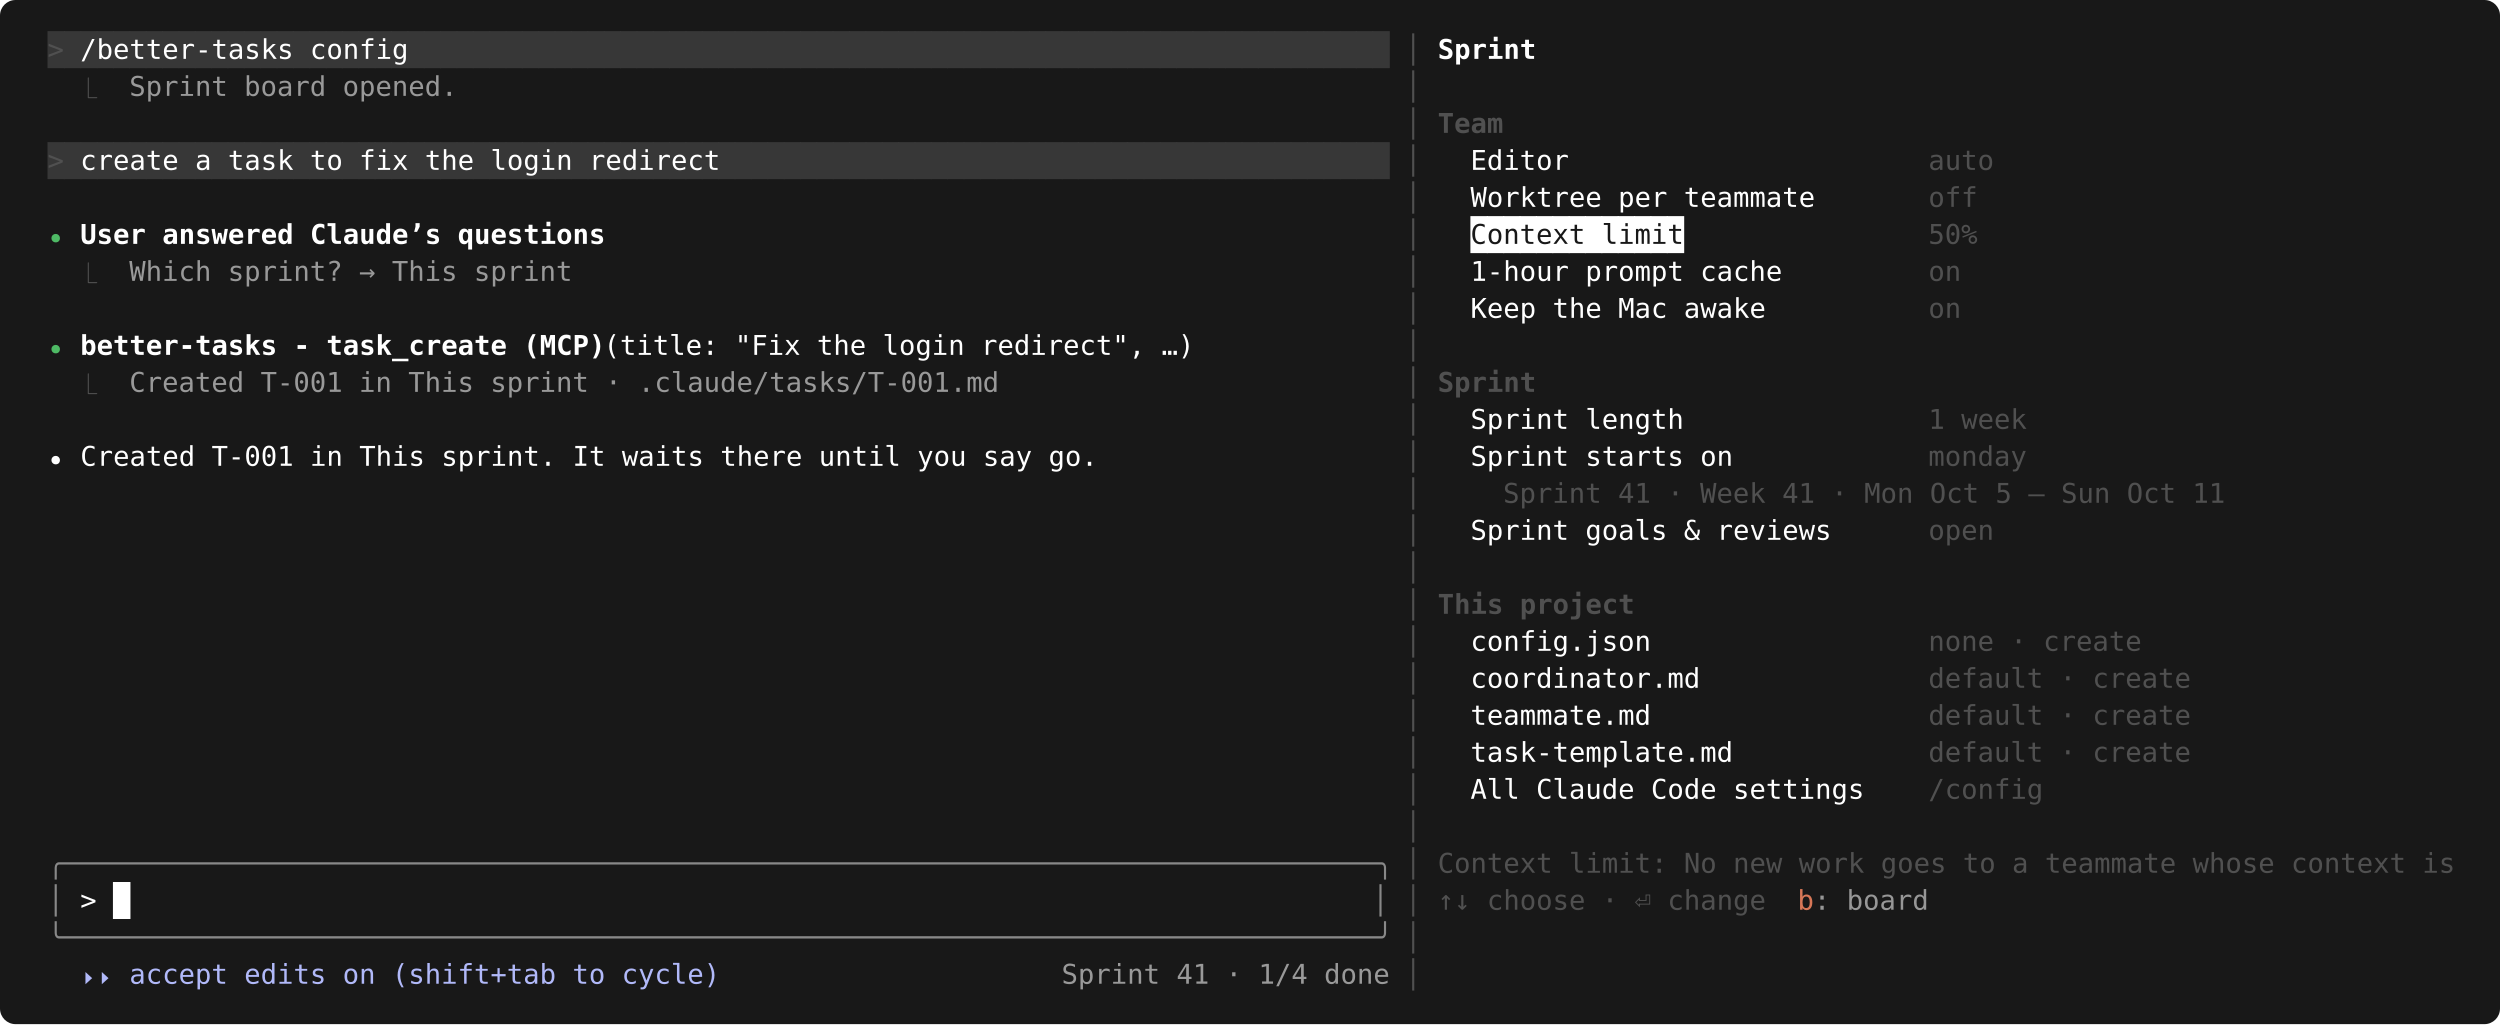
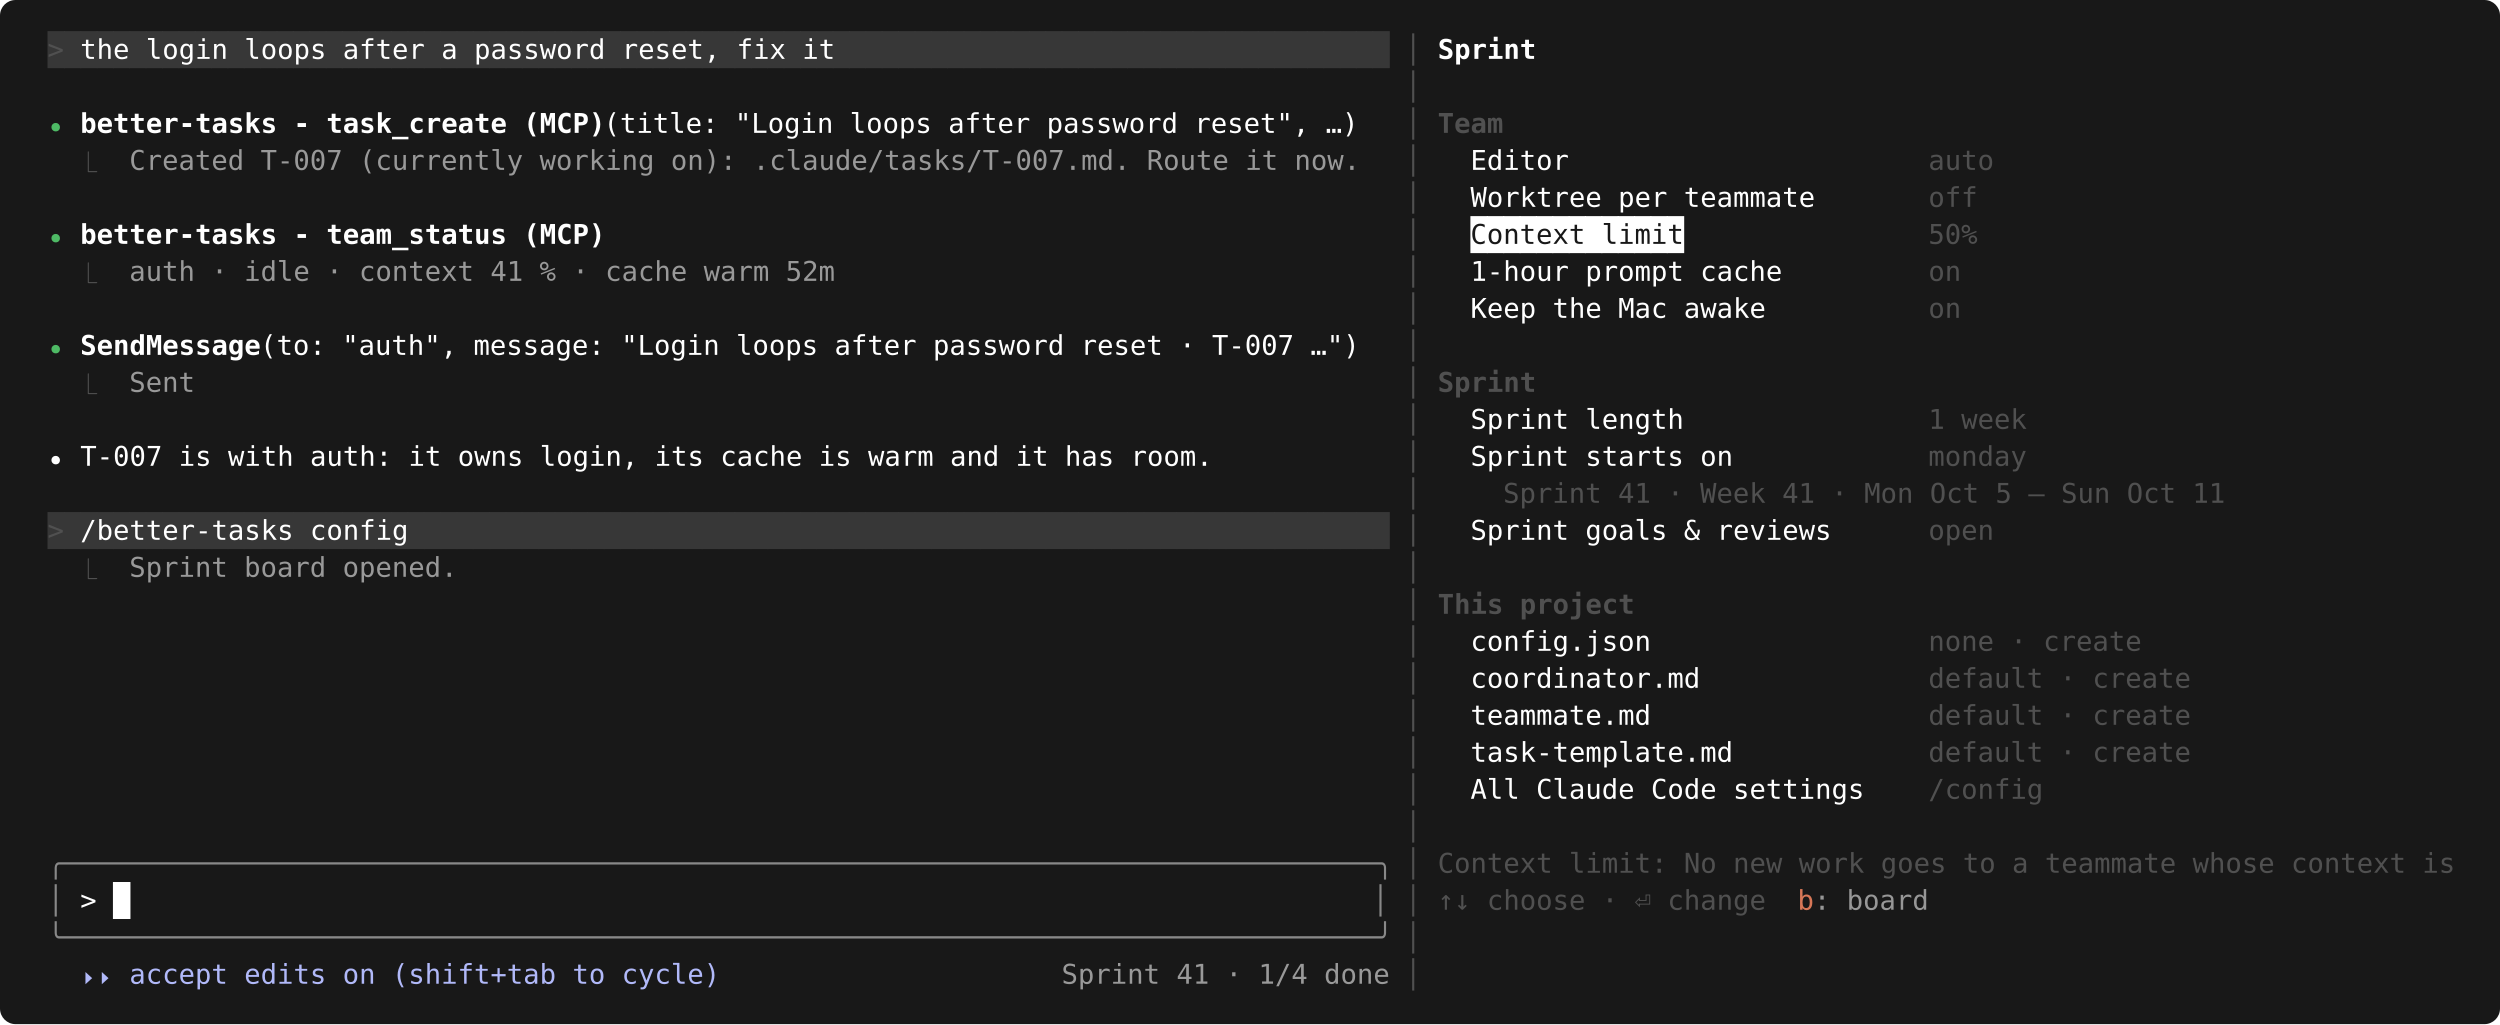
<svg xmlns="http://www.w3.org/2000/svg" width="1284" height="526" viewBox="0 0 1284 526" font-family="JetBrains Mono, SF Mono, Menlo, Consolas, monospace" font-size="14">
  <rect width="100%" height="100%" rx="8" fill="rgb(24,24,24)" />
  <rect x="24.4" y="16" width="9" height="19" fill="rgb(55,55,55)" />
  <rect x="32.8" y="16" width="9" height="19" fill="rgb(55,55,55)" />
  <rect x="41.2" y="16" width="9" height="19" fill="rgb(55,55,55)" />
  <rect x="49.6" y="16" width="9" height="19" fill="rgb(55,55,55)" />
  <rect x="58.0" y="16" width="9" height="19" fill="rgb(55,55,55)" />
  <rect x="66.4" y="16" width="9" height="19" fill="rgb(55,55,55)" />
  <rect x="74.8" y="16" width="9" height="19" fill="rgb(55,55,55)" />
  <rect x="83.2" y="16" width="9" height="19" fill="rgb(55,55,55)" />
  <rect x="91.6" y="16" width="9" height="19" fill="rgb(55,55,55)" />
  <rect x="100.0" y="16" width="9" height="19" fill="rgb(55,55,55)" />
  <rect x="108.4" y="16" width="9" height="19" fill="rgb(55,55,55)" />
  <rect x="116.8" y="16" width="9" height="19" fill="rgb(55,55,55)" />
  <rect x="125.2" y="16" width="9" height="19" fill="rgb(55,55,55)" />
  <rect x="133.6" y="16" width="9" height="19" fill="rgb(55,55,55)" />
  <rect x="142.0" y="16" width="9" height="19" fill="rgb(55,55,55)" />
  <rect x="150.4" y="16" width="9" height="19" fill="rgb(55,55,55)" />
  <rect x="158.8" y="16" width="9" height="19" fill="rgb(55,55,55)" />
  <rect x="167.2" y="16" width="9" height="19" fill="rgb(55,55,55)" />
  <rect x="175.6" y="16" width="9" height="19" fill="rgb(55,55,55)" />
  <rect x="184.0" y="16" width="9" height="19" fill="rgb(55,55,55)" />
  <rect x="192.4" y="16" width="9" height="19" fill="rgb(55,55,55)" />
  <rect x="200.8" y="16" width="9" height="19" fill="rgb(55,55,55)" />
  <rect x="209.2" y="16" width="9" height="19" fill="rgb(55,55,55)" />
  <rect x="217.6" y="16" width="9" height="19" fill="rgb(55,55,55)" />
  <rect x="226.0" y="16" width="9" height="19" fill="rgb(55,55,55)" />
  <rect x="234.4" y="16" width="9" height="19" fill="rgb(55,55,55)" />
  <rect x="242.8" y="16" width="9" height="19" fill="rgb(55,55,55)" />
  <rect x="251.2" y="16" width="9" height="19" fill="rgb(55,55,55)" />
  <rect x="259.6" y="16" width="9" height="19" fill="rgb(55,55,55)" />
  <rect x="268.0" y="16" width="9" height="19" fill="rgb(55,55,55)" />
  <rect x="276.4" y="16" width="9" height="19" fill="rgb(55,55,55)" />
  <rect x="284.8" y="16" width="9" height="19" fill="rgb(55,55,55)" />
  <rect x="293.2" y="16" width="9" height="19" fill="rgb(55,55,55)" />
  <rect x="301.6" y="16" width="9" height="19" fill="rgb(55,55,55)" />
  <rect x="310.0" y="16" width="9" height="19" fill="rgb(55,55,55)" />
  <rect x="318.4" y="16" width="9" height="19" fill="rgb(55,55,55)" />
  <rect x="326.8" y="16" width="9" height="19" fill="rgb(55,55,55)" />
  <rect x="335.2" y="16" width="9" height="19" fill="rgb(55,55,55)" />
  <rect x="343.6" y="16" width="9" height="19" fill="rgb(55,55,55)" />
  <rect x="352.0" y="16" width="9" height="19" fill="rgb(55,55,55)" />
  <rect x="360.4" y="16" width="9" height="19" fill="rgb(55,55,55)" />
  <rect x="368.8" y="16" width="9" height="19" fill="rgb(55,55,55)" />
  <rect x="377.2" y="16" width="9" height="19" fill="rgb(55,55,55)" />
  <rect x="385.6" y="16" width="9" height="19" fill="rgb(55,55,55)" />
  <rect x="394.0" y="16" width="9" height="19" fill="rgb(55,55,55)" />
  <rect x="402.4" y="16" width="9" height="19" fill="rgb(55,55,55)" />
  <rect x="410.8" y="16" width="9" height="19" fill="rgb(55,55,55)" />
  <rect x="419.2" y="16" width="9" height="19" fill="rgb(55,55,55)" />
  <rect x="427.6" y="16" width="9" height="19" fill="rgb(55,55,55)" />
  <rect x="436.0" y="16" width="9" height="19" fill="rgb(55,55,55)" />
  <rect x="444.4" y="16" width="9" height="19" fill="rgb(55,55,55)" />
  <rect x="452.8" y="16" width="9" height="19" fill="rgb(55,55,55)" />
  <rect x="461.2" y="16" width="9" height="19" fill="rgb(55,55,55)" />
  <rect x="469.6" y="16" width="9" height="19" fill="rgb(55,55,55)" />
  <rect x="478.0" y="16" width="9" height="19" fill="rgb(55,55,55)" />
  <rect x="486.4" y="16" width="9" height="19" fill="rgb(55,55,55)" />
  <rect x="494.8" y="16" width="9" height="19" fill="rgb(55,55,55)" />
  <rect x="503.2" y="16" width="9" height="19" fill="rgb(55,55,55)" />
  <rect x="511.6" y="16" width="9" height="19" fill="rgb(55,55,55)" />
  <rect x="520.0" y="16" width="9" height="19" fill="rgb(55,55,55)" />
  <rect x="528.4" y="16" width="9" height="19" fill="rgb(55,55,55)" />
  <rect x="536.8" y="16" width="9" height="19" fill="rgb(55,55,55)" />
  <rect x="545.2" y="16" width="9" height="19" fill="rgb(55,55,55)" />
  <rect x="553.6" y="16" width="9" height="19" fill="rgb(55,55,55)" />
  <rect x="562.0" y="16" width="9" height="19" fill="rgb(55,55,55)" />
  <rect x="570.4" y="16" width="9" height="19" fill="rgb(55,55,55)" />
  <rect x="578.8" y="16" width="9" height="19" fill="rgb(55,55,55)" />
  <rect x="587.2" y="16" width="9" height="19" fill="rgb(55,55,55)" />
  <rect x="595.6" y="16" width="9" height="19" fill="rgb(55,55,55)" />
  <rect x="604.0" y="16" width="9" height="19" fill="rgb(55,55,55)" />
  <rect x="612.4" y="16" width="9" height="19" fill="rgb(55,55,55)" />
  <rect x="620.8" y="16" width="9" height="19" fill="rgb(55,55,55)" />
  <rect x="629.2" y="16" width="9" height="19" fill="rgb(55,55,55)" />
  <rect x="637.6" y="16" width="9" height="19" fill="rgb(55,55,55)" />
  <rect x="646.0" y="16" width="9" height="19" fill="rgb(55,55,55)" />
  <rect x="654.4" y="16" width="9" height="19" fill="rgb(55,55,55)" />
  <rect x="662.8" y="16" width="9" height="19" fill="rgb(55,55,55)" />
  <rect x="671.2" y="16" width="9" height="19" fill="rgb(55,55,55)" />
  <rect x="679.6" y="16" width="9" height="19" fill="rgb(55,55,55)" />
  <rect x="688.0" y="16" width="9" height="19" fill="rgb(55,55,55)" />
  <rect x="696.4" y="16" width="9" height="19" fill="rgb(55,55,55)" />
  <rect x="704.8" y="16" width="9" height="19" fill="rgb(55,55,55)" />
  <text x="24.4" y="30.25" fill="rgb(80,80,80)" textLength="16.8" xml:space="preserve">&gt; </text>
-   <text x="41.2" y="30.25" fill="rgb(255,255,255)" textLength="168.0" xml:space="preserve">/better-tasks config</text>
+   <text x="41.2" y="30.25" fill="rgb(255,255,255)" textLength="386.4" xml:space="preserve">the login loops after a password reset, fix it</text>
  <text x="721.6" y="30.25" fill="rgb(80,80,80)" textLength="8.4" xml:space="preserve">│</text>
  <text x="730.0" y="30.25" fill="rgb(255,255,255)" font-weight="bold" textLength="67.2" xml:space="preserve"> Sprint </text>
-   <text x="24.4" y="49.25" fill="rgb(80,80,80)" textLength="42.0" xml:space="preserve">  ⎿  </text>
-   <text x="66.4" y="49.25" fill="rgb(153,153,153)" textLength="168.0" xml:space="preserve">Sprint board opened.</text>
  <text x="721.6" y="49.25" fill="rgb(80,80,80)" textLength="8.4" xml:space="preserve">│</text>
+   <text x="24.4" y="68.25" fill="rgb(78,186,101)" textLength="16.8" xml:space="preserve">⏺ </text>
+   <text x="41.2" y="68.25" fill="rgb(255,255,255)" font-weight="bold" textLength="268.8" xml:space="preserve">better-tasks - task_create (MCP)</text>
+   <text x="310.0" y="68.25" fill="rgb(255,255,255)" textLength="386.4" xml:space="preserve">(title: "Login loops after password reset", …)</text>
  <text x="721.6" y="68.25" fill="rgb(80,80,80)" textLength="8.4" xml:space="preserve">│</text>
  <text x="738.4" y="68.25" fill="rgb(80,80,80)" font-weight="bold" textLength="33.6" xml:space="preserve">Team</text>
-   <rect x="24.4" y="73" width="9" height="19" fill="rgb(55,55,55)" />
-   <rect x="32.8" y="73" width="9" height="19" fill="rgb(55,55,55)" />
-   <rect x="41.2" y="73" width="9" height="19" fill="rgb(55,55,55)" />
-   <rect x="49.6" y="73" width="9" height="19" fill="rgb(55,55,55)" />
-   <rect x="58.0" y="73" width="9" height="19" fill="rgb(55,55,55)" />
-   <rect x="66.4" y="73" width="9" height="19" fill="rgb(55,55,55)" />
-   <rect x="74.8" y="73" width="9" height="19" fill="rgb(55,55,55)" />
-   <rect x="83.2" y="73" width="9" height="19" fill="rgb(55,55,55)" />
-   <rect x="91.6" y="73" width="9" height="19" fill="rgb(55,55,55)" />
-   <rect x="100.0" y="73" width="9" height="19" fill="rgb(55,55,55)" />
-   <rect x="108.4" y="73" width="9" height="19" fill="rgb(55,55,55)" />
-   <rect x="116.8" y="73" width="9" height="19" fill="rgb(55,55,55)" />
-   <rect x="125.2" y="73" width="9" height="19" fill="rgb(55,55,55)" />
-   <rect x="133.6" y="73" width="9" height="19" fill="rgb(55,55,55)" />
-   <rect x="142.0" y="73" width="9" height="19" fill="rgb(55,55,55)" />
-   <rect x="150.4" y="73" width="9" height="19" fill="rgb(55,55,55)" />
-   <rect x="158.8" y="73" width="9" height="19" fill="rgb(55,55,55)" />
-   <rect x="167.2" y="73" width="9" height="19" fill="rgb(55,55,55)" />
-   <rect x="175.6" y="73" width="9" height="19" fill="rgb(55,55,55)" />
-   <rect x="184.0" y="73" width="9" height="19" fill="rgb(55,55,55)" />
-   <rect x="192.4" y="73" width="9" height="19" fill="rgb(55,55,55)" />
-   <rect x="200.8" y="73" width="9" height="19" fill="rgb(55,55,55)" />
-   <rect x="209.2" y="73" width="9" height="19" fill="rgb(55,55,55)" />
-   <rect x="217.6" y="73" width="9" height="19" fill="rgb(55,55,55)" />
-   <rect x="226.0" y="73" width="9" height="19" fill="rgb(55,55,55)" />
-   <rect x="234.4" y="73" width="9" height="19" fill="rgb(55,55,55)" />
-   <rect x="242.8" y="73" width="9" height="19" fill="rgb(55,55,55)" />
-   <rect x="251.2" y="73" width="9" height="19" fill="rgb(55,55,55)" />
-   <rect x="259.6" y="73" width="9" height="19" fill="rgb(55,55,55)" />
-   <rect x="268.0" y="73" width="9" height="19" fill="rgb(55,55,55)" />
-   <rect x="276.4" y="73" width="9" height="19" fill="rgb(55,55,55)" />
-   <rect x="284.8" y="73" width="9" height="19" fill="rgb(55,55,55)" />
-   <rect x="293.2" y="73" width="9" height="19" fill="rgb(55,55,55)" />
-   <rect x="301.6" y="73" width="9" height="19" fill="rgb(55,55,55)" />
-   <rect x="310.0" y="73" width="9" height="19" fill="rgb(55,55,55)" />
-   <rect x="318.4" y="73" width="9" height="19" fill="rgb(55,55,55)" />
-   <rect x="326.8" y="73" width="9" height="19" fill="rgb(55,55,55)" />
-   <rect x="335.2" y="73" width="9" height="19" fill="rgb(55,55,55)" />
-   <rect x="343.6" y="73" width="9" height="19" fill="rgb(55,55,55)" />
-   <rect x="352.0" y="73" width="9" height="19" fill="rgb(55,55,55)" />
-   <rect x="360.4" y="73" width="9" height="19" fill="rgb(55,55,55)" />
-   <rect x="368.8" y="73" width="9" height="19" fill="rgb(55,55,55)" />
-   <rect x="377.2" y="73" width="9" height="19" fill="rgb(55,55,55)" />
-   <rect x="385.6" y="73" width="9" height="19" fill="rgb(55,55,55)" />
-   <rect x="394.0" y="73" width="9" height="19" fill="rgb(55,55,55)" />
-   <rect x="402.4" y="73" width="9" height="19" fill="rgb(55,55,55)" />
-   <rect x="410.8" y="73" width="9" height="19" fill="rgb(55,55,55)" />
-   <rect x="419.2" y="73" width="9" height="19" fill="rgb(55,55,55)" />
-   <rect x="427.6" y="73" width="9" height="19" fill="rgb(55,55,55)" />
-   <rect x="436.0" y="73" width="9" height="19" fill="rgb(55,55,55)" />
-   <rect x="444.4" y="73" width="9" height="19" fill="rgb(55,55,55)" />
-   <rect x="452.8" y="73" width="9" height="19" fill="rgb(55,55,55)" />
-   <rect x="461.2" y="73" width="9" height="19" fill="rgb(55,55,55)" />
-   <rect x="469.6" y="73" width="9" height="19" fill="rgb(55,55,55)" />
-   <rect x="478.0" y="73" width="9" height="19" fill="rgb(55,55,55)" />
-   <rect x="486.4" y="73" width="9" height="19" fill="rgb(55,55,55)" />
-   <rect x="494.8" y="73" width="9" height="19" fill="rgb(55,55,55)" />
-   <rect x="503.2" y="73" width="9" height="19" fill="rgb(55,55,55)" />
-   <rect x="511.6" y="73" width="9" height="19" fill="rgb(55,55,55)" />
-   <rect x="520.0" y="73" width="9" height="19" fill="rgb(55,55,55)" />
-   <rect x="528.4" y="73" width="9" height="19" fill="rgb(55,55,55)" />
-   <rect x="536.8" y="73" width="9" height="19" fill="rgb(55,55,55)" />
-   <rect x="545.2" y="73" width="9" height="19" fill="rgb(55,55,55)" />
-   <rect x="553.6" y="73" width="9" height="19" fill="rgb(55,55,55)" />
-   <rect x="562.0" y="73" width="9" height="19" fill="rgb(55,55,55)" />
-   <rect x="570.4" y="73" width="9" height="19" fill="rgb(55,55,55)" />
-   <rect x="578.8" y="73" width="9" height="19" fill="rgb(55,55,55)" />
-   <rect x="587.2" y="73" width="9" height="19" fill="rgb(55,55,55)" />
-   <rect x="595.6" y="73" width="9" height="19" fill="rgb(55,55,55)" />
-   <rect x="604.0" y="73" width="9" height="19" fill="rgb(55,55,55)" />
-   <rect x="612.4" y="73" width="9" height="19" fill="rgb(55,55,55)" />
-   <rect x="620.8" y="73" width="9" height="19" fill="rgb(55,55,55)" />
-   <rect x="629.2" y="73" width="9" height="19" fill="rgb(55,55,55)" />
-   <rect x="637.6" y="73" width="9" height="19" fill="rgb(55,55,55)" />
-   <rect x="646.0" y="73" width="9" height="19" fill="rgb(55,55,55)" />
-   <rect x="654.4" y="73" width="9" height="19" fill="rgb(55,55,55)" />
-   <rect x="662.8" y="73" width="9" height="19" fill="rgb(55,55,55)" />
-   <rect x="671.2" y="73" width="9" height="19" fill="rgb(55,55,55)" />
-   <rect x="679.6" y="73" width="9" height="19" fill="rgb(55,55,55)" />
-   <rect x="688.0" y="73" width="9" height="19" fill="rgb(55,55,55)" />
-   <rect x="696.4" y="73" width="9" height="19" fill="rgb(55,55,55)" />
-   <rect x="704.8" y="73" width="9" height="19" fill="rgb(55,55,55)" />
-   <text x="24.4" y="87.25" fill="rgb(80,80,80)" textLength="16.8" xml:space="preserve">&gt; </text>
-   <text x="41.2" y="87.25" fill="rgb(255,255,255)" textLength="327.6" xml:space="preserve">create a task to fix the login redirect</text>
+   <text x="24.4" y="87.25" fill="rgb(80,80,80)" textLength="42.0" xml:space="preserve">  ⎿  </text>
+   <text x="66.4" y="87.25" fill="rgb(153,153,153)" textLength="630.0" xml:space="preserve">Created T-007 (currently working on): .claude/tasks/T-007.md. Route it now.</text>
  <text x="721.6" y="87.25" fill="rgb(80,80,80)" textLength="8.4" xml:space="preserve">│</text>
  <text x="746.8" y="87.25" fill="rgb(255,255,255)" textLength="243.6" xml:space="preserve"> Editor                      </text>
  <text x="990.4" y="87.25" fill="rgb(80,80,80)" textLength="33.6" xml:space="preserve">auto</text>
  <text x="721.6" y="106.25" fill="rgb(80,80,80)" textLength="8.4" xml:space="preserve">│</text>
  <text x="746.8" y="106.25" fill="rgb(255,255,255)" textLength="243.6" xml:space="preserve"> Worktree per teammate       </text>
  <text x="990.4" y="106.25" fill="rgb(80,80,80)" textLength="25.2" xml:space="preserve">off</text>
  <rect x="755.2" y="111" width="9" height="19" fill="rgb(255,255,255)" />
  <rect x="763.6" y="111" width="9" height="19" fill="rgb(255,255,255)" />
  <rect x="772.0" y="111" width="9" height="19" fill="rgb(255,255,255)" />
  <rect x="780.4" y="111" width="9" height="19" fill="rgb(255,255,255)" />
  <rect x="788.8" y="111" width="9" height="19" fill="rgb(255,255,255)" />
  <rect x="797.2" y="111" width="9" height="19" fill="rgb(255,255,255)" />
  <rect x="805.6" y="111" width="9" height="19" fill="rgb(255,255,255)" />
  <rect x="814.0" y="111" width="9" height="19" fill="rgb(255,255,255)" />
  <rect x="822.4" y="111" width="9" height="19" fill="rgb(255,255,255)" />
  <rect x="830.8" y="111" width="9" height="19" fill="rgb(255,255,255)" />
  <rect x="839.2" y="111" width="9" height="19" fill="rgb(255,255,255)" />
  <rect x="847.6" y="111" width="9" height="19" fill="rgb(255,255,255)" />
  <rect x="856.0" y="111" width="9" height="19" fill="rgb(255,255,255)" />
  <text x="24.4" y="125.25" fill="rgb(78,186,101)" textLength="16.8" xml:space="preserve">⏺ </text>
-   <text x="41.2" y="125.25" fill="rgb(255,255,255)" font-weight="bold" textLength="268.8" xml:space="preserve">User answered Claude’s questions</text>
+   <text x="41.2" y="125.25" fill="rgb(255,255,255)" font-weight="bold" textLength="268.8" xml:space="preserve">better-tasks - team_status (MCP)</text>
  <text x="721.6" y="125.25" fill="rgb(80,80,80)" textLength="8.4" xml:space="preserve">│</text>
  <text x="755.2" y="125.25" fill="rgb(24,24,24)" textLength="109.2" xml:space="preserve">Context limit</text>
  <text x="990.4" y="125.25" fill="rgb(80,80,80)" textLength="25.2" xml:space="preserve">50%</text>
  <text x="24.4" y="144.25" fill="rgb(80,80,80)" textLength="42.0" xml:space="preserve">  ⎿  </text>
-   <text x="66.4" y="144.25" fill="rgb(153,153,153)" textLength="226.8" xml:space="preserve">Which sprint? → This sprint</text>
+   <text x="66.4" y="144.25" fill="rgb(153,153,153)" textLength="361.2" xml:space="preserve">auth · idle · context 41 % · cache warm 52m</text>
  <text x="721.6" y="144.25" fill="rgb(80,80,80)" textLength="8.4" xml:space="preserve">│</text>
  <text x="746.8" y="144.25" fill="rgb(255,255,255)" textLength="243.6" xml:space="preserve"> 1-hour prompt cache         </text>
  <text x="990.4" y="144.25" fill="rgb(80,80,80)" textLength="16.8" xml:space="preserve">on</text>
  <text x="721.6" y="163.25" fill="rgb(80,80,80)" textLength="8.4" xml:space="preserve">│</text>
  <text x="746.8" y="163.25" fill="rgb(255,255,255)" textLength="243.6" xml:space="preserve"> Keep the Mac awake          </text>
  <text x="990.4" y="163.25" fill="rgb(80,80,80)" textLength="16.8" xml:space="preserve">on</text>
  <text x="24.4" y="182.25" fill="rgb(78,186,101)" textLength="16.8" xml:space="preserve">⏺ </text>
-   <text x="41.2" y="182.25" fill="rgb(255,255,255)" font-weight="bold" textLength="268.8" xml:space="preserve">better-tasks - task_create (MCP)</text>
-   <text x="310.0" y="182.25" fill="rgb(255,255,255)" textLength="302.4" xml:space="preserve">(title: "Fix the login redirect", …)</text>
+   <text x="41.2" y="182.25" fill="rgb(255,255,255)" font-weight="bold" textLength="92.4" xml:space="preserve">SendMessage</text>
+   <text x="133.6" y="182.25" fill="rgb(255,255,255)" textLength="562.8" xml:space="preserve">(to: "auth", message: "Login loops after password reset · T-007 …")</text>
  <text x="721.6" y="182.25" fill="rgb(80,80,80)" textLength="8.4" xml:space="preserve">│</text>
  <text x="24.4" y="201.25" fill="rgb(80,80,80)" textLength="42.0" xml:space="preserve">  ⎿  </text>
-   <text x="66.4" y="201.25" fill="rgb(153,153,153)" textLength="445.2" xml:space="preserve">Created T-001 in This sprint · .claude/tasks/T-001.md</text>
+   <text x="66.4" y="201.25" fill="rgb(153,153,153)" textLength="33.6" xml:space="preserve">Sent</text>
  <text x="721.6" y="201.25" fill="rgb(80,80,80)" textLength="8.4" xml:space="preserve">│</text>
  <text x="738.4" y="201.25" fill="rgb(80,80,80)" font-weight="bold" textLength="50.4" xml:space="preserve">Sprint</text>
  <text x="721.6" y="220.25" fill="rgb(80,80,80)" textLength="8.4" xml:space="preserve">│</text>
  <text x="746.8" y="220.25" fill="rgb(255,255,255)" textLength="243.6" xml:space="preserve"> Sprint length               </text>
  <text x="990.4" y="220.25" fill="rgb(80,80,80)" textLength="50.4" xml:space="preserve">1 week</text>
-   <text x="24.4" y="239.25" fill="rgb(255,255,255)" textLength="537.6" xml:space="preserve">⏺ Created T-001 in This sprint. It waits there until you say go.</text>
+   <text x="24.4" y="239.25" fill="rgb(255,255,255)" textLength="596.4" xml:space="preserve">⏺ T-007 is with auth: it owns login, its cache is warm and it has room.</text>
  <text x="721.6" y="239.25" fill="rgb(80,80,80)" textLength="8.4" xml:space="preserve">│</text>
  <text x="746.8" y="239.25" fill="rgb(255,255,255)" textLength="243.6" xml:space="preserve"> Sprint starts on            </text>
  <text x="990.4" y="239.25" fill="rgb(80,80,80)" textLength="50.4" xml:space="preserve">monday</text>
  <text x="721.6" y="258.25" fill="rgb(80,80,80)" textLength="8.4" xml:space="preserve">│</text>
  <text x="772.0" y="258.25" fill="rgb(80,80,80)" textLength="369.6" xml:space="preserve">Sprint 41 · Week 41 · Mon Oct 5 – Sun Oct 11</text>
+   <rect x="24.4" y="263" width="9" height="19" fill="rgb(55,55,55)" />
+   <rect x="32.8" y="263" width="9" height="19" fill="rgb(55,55,55)" />
+   <rect x="41.2" y="263" width="9" height="19" fill="rgb(55,55,55)" />
+   <rect x="49.6" y="263" width="9" height="19" fill="rgb(55,55,55)" />
+   <rect x="58.0" y="263" width="9" height="19" fill="rgb(55,55,55)" />
+   <rect x="66.4" y="263" width="9" height="19" fill="rgb(55,55,55)" />
+   <rect x="74.8" y="263" width="9" height="19" fill="rgb(55,55,55)" />
+   <rect x="83.2" y="263" width="9" height="19" fill="rgb(55,55,55)" />
+   <rect x="91.6" y="263" width="9" height="19" fill="rgb(55,55,55)" />
+   <rect x="100.0" y="263" width="9" height="19" fill="rgb(55,55,55)" />
+   <rect x="108.4" y="263" width="9" height="19" fill="rgb(55,55,55)" />
+   <rect x="116.8" y="263" width="9" height="19" fill="rgb(55,55,55)" />
+   <rect x="125.2" y="263" width="9" height="19" fill="rgb(55,55,55)" />
+   <rect x="133.6" y="263" width="9" height="19" fill="rgb(55,55,55)" />
+   <rect x="142.0" y="263" width="9" height="19" fill="rgb(55,55,55)" />
+   <rect x="150.4" y="263" width="9" height="19" fill="rgb(55,55,55)" />
+   <rect x="158.8" y="263" width="9" height="19" fill="rgb(55,55,55)" />
+   <rect x="167.2" y="263" width="9" height="19" fill="rgb(55,55,55)" />
+   <rect x="175.6" y="263" width="9" height="19" fill="rgb(55,55,55)" />
+   <rect x="184.0" y="263" width="9" height="19" fill="rgb(55,55,55)" />
+   <rect x="192.4" y="263" width="9" height="19" fill="rgb(55,55,55)" />
+   <rect x="200.8" y="263" width="9" height="19" fill="rgb(55,55,55)" />
+   <rect x="209.2" y="263" width="9" height="19" fill="rgb(55,55,55)" />
+   <rect x="217.6" y="263" width="9" height="19" fill="rgb(55,55,55)" />
+   <rect x="226.0" y="263" width="9" height="19" fill="rgb(55,55,55)" />
+   <rect x="234.4" y="263" width="9" height="19" fill="rgb(55,55,55)" />
+   <rect x="242.8" y="263" width="9" height="19" fill="rgb(55,55,55)" />
+   <rect x="251.2" y="263" width="9" height="19" fill="rgb(55,55,55)" />
+   <rect x="259.6" y="263" width="9" height="19" fill="rgb(55,55,55)" />
+   <rect x="268.0" y="263" width="9" height="19" fill="rgb(55,55,55)" />
+   <rect x="276.4" y="263" width="9" height="19" fill="rgb(55,55,55)" />
+   <rect x="284.8" y="263" width="9" height="19" fill="rgb(55,55,55)" />
+   <rect x="293.2" y="263" width="9" height="19" fill="rgb(55,55,55)" />
+   <rect x="301.6" y="263" width="9" height="19" fill="rgb(55,55,55)" />
+   <rect x="310.0" y="263" width="9" height="19" fill="rgb(55,55,55)" />
+   <rect x="318.4" y="263" width="9" height="19" fill="rgb(55,55,55)" />
+   <rect x="326.8" y="263" width="9" height="19" fill="rgb(55,55,55)" />
+   <rect x="335.2" y="263" width="9" height="19" fill="rgb(55,55,55)" />
+   <rect x="343.6" y="263" width="9" height="19" fill="rgb(55,55,55)" />
+   <rect x="352.0" y="263" width="9" height="19" fill="rgb(55,55,55)" />
+   <rect x="360.4" y="263" width="9" height="19" fill="rgb(55,55,55)" />
+   <rect x="368.8" y="263" width="9" height="19" fill="rgb(55,55,55)" />
+   <rect x="377.2" y="263" width="9" height="19" fill="rgb(55,55,55)" />
+   <rect x="385.6" y="263" width="9" height="19" fill="rgb(55,55,55)" />
+   <rect x="394.0" y="263" width="9" height="19" fill="rgb(55,55,55)" />
+   <rect x="402.4" y="263" width="9" height="19" fill="rgb(55,55,55)" />
+   <rect x="410.8" y="263" width="9" height="19" fill="rgb(55,55,55)" />
+   <rect x="419.2" y="263" width="9" height="19" fill="rgb(55,55,55)" />
+   <rect x="427.6" y="263" width="9" height="19" fill="rgb(55,55,55)" />
+   <rect x="436.0" y="263" width="9" height="19" fill="rgb(55,55,55)" />
+   <rect x="444.4" y="263" width="9" height="19" fill="rgb(55,55,55)" />
+   <rect x="452.8" y="263" width="9" height="19" fill="rgb(55,55,55)" />
+   <rect x="461.2" y="263" width="9" height="19" fill="rgb(55,55,55)" />
+   <rect x="469.6" y="263" width="9" height="19" fill="rgb(55,55,55)" />
+   <rect x="478.0" y="263" width="9" height="19" fill="rgb(55,55,55)" />
+   <rect x="486.4" y="263" width="9" height="19" fill="rgb(55,55,55)" />
+   <rect x="494.8" y="263" width="9" height="19" fill="rgb(55,55,55)" />
+   <rect x="503.2" y="263" width="9" height="19" fill="rgb(55,55,55)" />
+   <rect x="511.6" y="263" width="9" height="19" fill="rgb(55,55,55)" />
+   <rect x="520.0" y="263" width="9" height="19" fill="rgb(55,55,55)" />
+   <rect x="528.4" y="263" width="9" height="19" fill="rgb(55,55,55)" />
+   <rect x="536.8" y="263" width="9" height="19" fill="rgb(55,55,55)" />
+   <rect x="545.2" y="263" width="9" height="19" fill="rgb(55,55,55)" />
+   <rect x="553.6" y="263" width="9" height="19" fill="rgb(55,55,55)" />
+   <rect x="562.0" y="263" width="9" height="19" fill="rgb(55,55,55)" />
+   <rect x="570.4" y="263" width="9" height="19" fill="rgb(55,55,55)" />
+   <rect x="578.8" y="263" width="9" height="19" fill="rgb(55,55,55)" />
+   <rect x="587.2" y="263" width="9" height="19" fill="rgb(55,55,55)" />
+   <rect x="595.6" y="263" width="9" height="19" fill="rgb(55,55,55)" />
+   <rect x="604.0" y="263" width="9" height="19" fill="rgb(55,55,55)" />
+   <rect x="612.4" y="263" width="9" height="19" fill="rgb(55,55,55)" />
+   <rect x="620.8" y="263" width="9" height="19" fill="rgb(55,55,55)" />
+   <rect x="629.2" y="263" width="9" height="19" fill="rgb(55,55,55)" />
+   <rect x="637.6" y="263" width="9" height="19" fill="rgb(55,55,55)" />
+   <rect x="646.0" y="263" width="9" height="19" fill="rgb(55,55,55)" />
+   <rect x="654.4" y="263" width="9" height="19" fill="rgb(55,55,55)" />
+   <rect x="662.8" y="263" width="9" height="19" fill="rgb(55,55,55)" />
+   <rect x="671.2" y="263" width="9" height="19" fill="rgb(55,55,55)" />
+   <rect x="679.6" y="263" width="9" height="19" fill="rgb(55,55,55)" />
+   <rect x="688.0" y="263" width="9" height="19" fill="rgb(55,55,55)" />
+   <rect x="696.4" y="263" width="9" height="19" fill="rgb(55,55,55)" />
+   <rect x="704.8" y="263" width="9" height="19" fill="rgb(55,55,55)" />
+   <text x="24.4" y="277.25" fill="rgb(80,80,80)" textLength="16.8" xml:space="preserve">&gt; </text>
+   <text x="41.2" y="277.25" fill="rgb(255,255,255)" textLength="168.0" xml:space="preserve">/better-tasks config</text>
  <text x="721.6" y="277.25" fill="rgb(80,80,80)" textLength="8.4" xml:space="preserve">│</text>
  <text x="746.8" y="277.25" fill="rgb(255,255,255)" textLength="243.6" xml:space="preserve"> Sprint goals &amp; reviews      </text>
  <text x="990.4" y="277.25" fill="rgb(80,80,80)" textLength="33.6" xml:space="preserve">open</text>
+   <text x="24.4" y="296.25" fill="rgb(80,80,80)" textLength="42.0" xml:space="preserve">  ⎿  </text>
+   <text x="66.4" y="296.25" fill="rgb(153,153,153)" textLength="168.0" xml:space="preserve">Sprint board opened.</text>
  <text x="721.6" y="296.25" fill="rgb(80,80,80)" textLength="8.4" xml:space="preserve">│</text>
  <text x="721.6" y="315.25" fill="rgb(80,80,80)" textLength="8.4" xml:space="preserve">│</text>
  <text x="738.4" y="315.25" fill="rgb(80,80,80)" font-weight="bold" textLength="100.8" xml:space="preserve">This project</text>
  <text x="721.6" y="334.25" fill="rgb(80,80,80)" textLength="8.4" xml:space="preserve">│</text>
  <text x="746.8" y="334.25" fill="rgb(255,255,255)" textLength="243.6" xml:space="preserve"> config.json                 </text>
  <text x="990.4" y="334.25" fill="rgb(80,80,80)" textLength="109.2" xml:space="preserve">none · create</text>
  <text x="721.6" y="353.25" fill="rgb(80,80,80)" textLength="8.4" xml:space="preserve">│</text>
  <text x="746.8" y="353.25" fill="rgb(255,255,255)" textLength="243.6" xml:space="preserve"> coordinator.md              </text>
  <text x="990.4" y="353.25" fill="rgb(80,80,80)" textLength="134.4" xml:space="preserve">default · create</text>
  <text x="721.6" y="372.25" fill="rgb(80,80,80)" textLength="8.4" xml:space="preserve">│</text>
  <text x="746.8" y="372.25" fill="rgb(255,255,255)" textLength="243.6" xml:space="preserve"> teammate.md                 </text>
  <text x="990.4" y="372.25" fill="rgb(80,80,80)" textLength="134.4" xml:space="preserve">default · create</text>
  <text x="721.6" y="391.25" fill="rgb(80,80,80)" textLength="8.4" xml:space="preserve">│</text>
  <text x="746.8" y="391.25" fill="rgb(255,255,255)" textLength="243.6" xml:space="preserve"> task-template.md            </text>
  <text x="990.4" y="391.25" fill="rgb(80,80,80)" textLength="134.4" xml:space="preserve">default · create</text>
  <text x="721.6" y="410.25" fill="rgb(80,80,80)" textLength="8.4" xml:space="preserve">│</text>
  <text x="746.8" y="410.25" fill="rgb(255,255,255)" textLength="243.6" xml:space="preserve"> All Claude Code settings    </text>
  <text x="990.4" y="410.25" fill="rgb(80,80,80)" textLength="58.8" xml:space="preserve">/config</text>
  <text x="721.6" y="429.25" fill="rgb(80,80,80)" textLength="8.4" xml:space="preserve">│</text>
  <text x="24.4" y="448.25" fill="rgb(136,136,136)" textLength="688.8" xml:space="preserve">╭────────────────────────────────────────────────────────────────────────────────╮</text>
  <text x="721.6" y="448.25" fill="rgb(80,80,80)" textLength="8.4" xml:space="preserve">│</text>
  <text x="738.4" y="448.25" fill="rgb(80,80,80)" textLength="520.8" xml:space="preserve">Context limit: No new work goes to a teammate whose context is</text>
  <rect x="58.0" y="453" width="9" height="19" fill="rgb(255,255,255)" />
  <text x="24.4" y="467.25" fill="rgb(136,136,136)" textLength="8.4" xml:space="preserve">│</text>
  <text x="41.2" y="467.25" fill="rgb(255,255,255)" textLength="8.4" xml:space="preserve">&gt;</text>
  <text x="704.8" y="467.25" fill="rgb(136,136,136)" textLength="8.4" xml:space="preserve">│</text>
  <text x="721.6" y="467.25" fill="rgb(80,80,80)" textLength="8.4" xml:space="preserve">│</text>
  <text x="738.4" y="467.25" fill="rgb(80,80,80)" textLength="168.0" xml:space="preserve">↑↓ choose · ⏎ change</text>
  <text x="923.2" y="467.25" fill="rgb(215,119,87)" textLength="8.4" xml:space="preserve">b</text>
  <text x="931.6" y="467.25" fill="rgb(255,255,255)" opacity="0.55" textLength="58.8" xml:space="preserve">: board</text>
  <text x="24.4" y="486.25" fill="rgb(136,136,136)" textLength="688.8" xml:space="preserve">╰────────────────────────────────────────────────────────────────────────────────╯</text>
  <text x="721.6" y="486.25" fill="rgb(80,80,80)" textLength="8.4" xml:space="preserve">│</text>
  <text x="24.4" y="505.25" fill="rgb(177,185,249)" textLength="344.4" xml:space="preserve">  ⏵⏵ accept edits on (shift+tab to cycle)</text>
  <text x="545.2" y="505.25" fill="rgb(153,153,153)" textLength="168.0" xml:space="preserve">Sprint 41 · 1/4 done</text>
  <text x="721.6" y="505.25" fill="rgb(80,80,80)" textLength="8.4" xml:space="preserve">│</text>
</svg>
